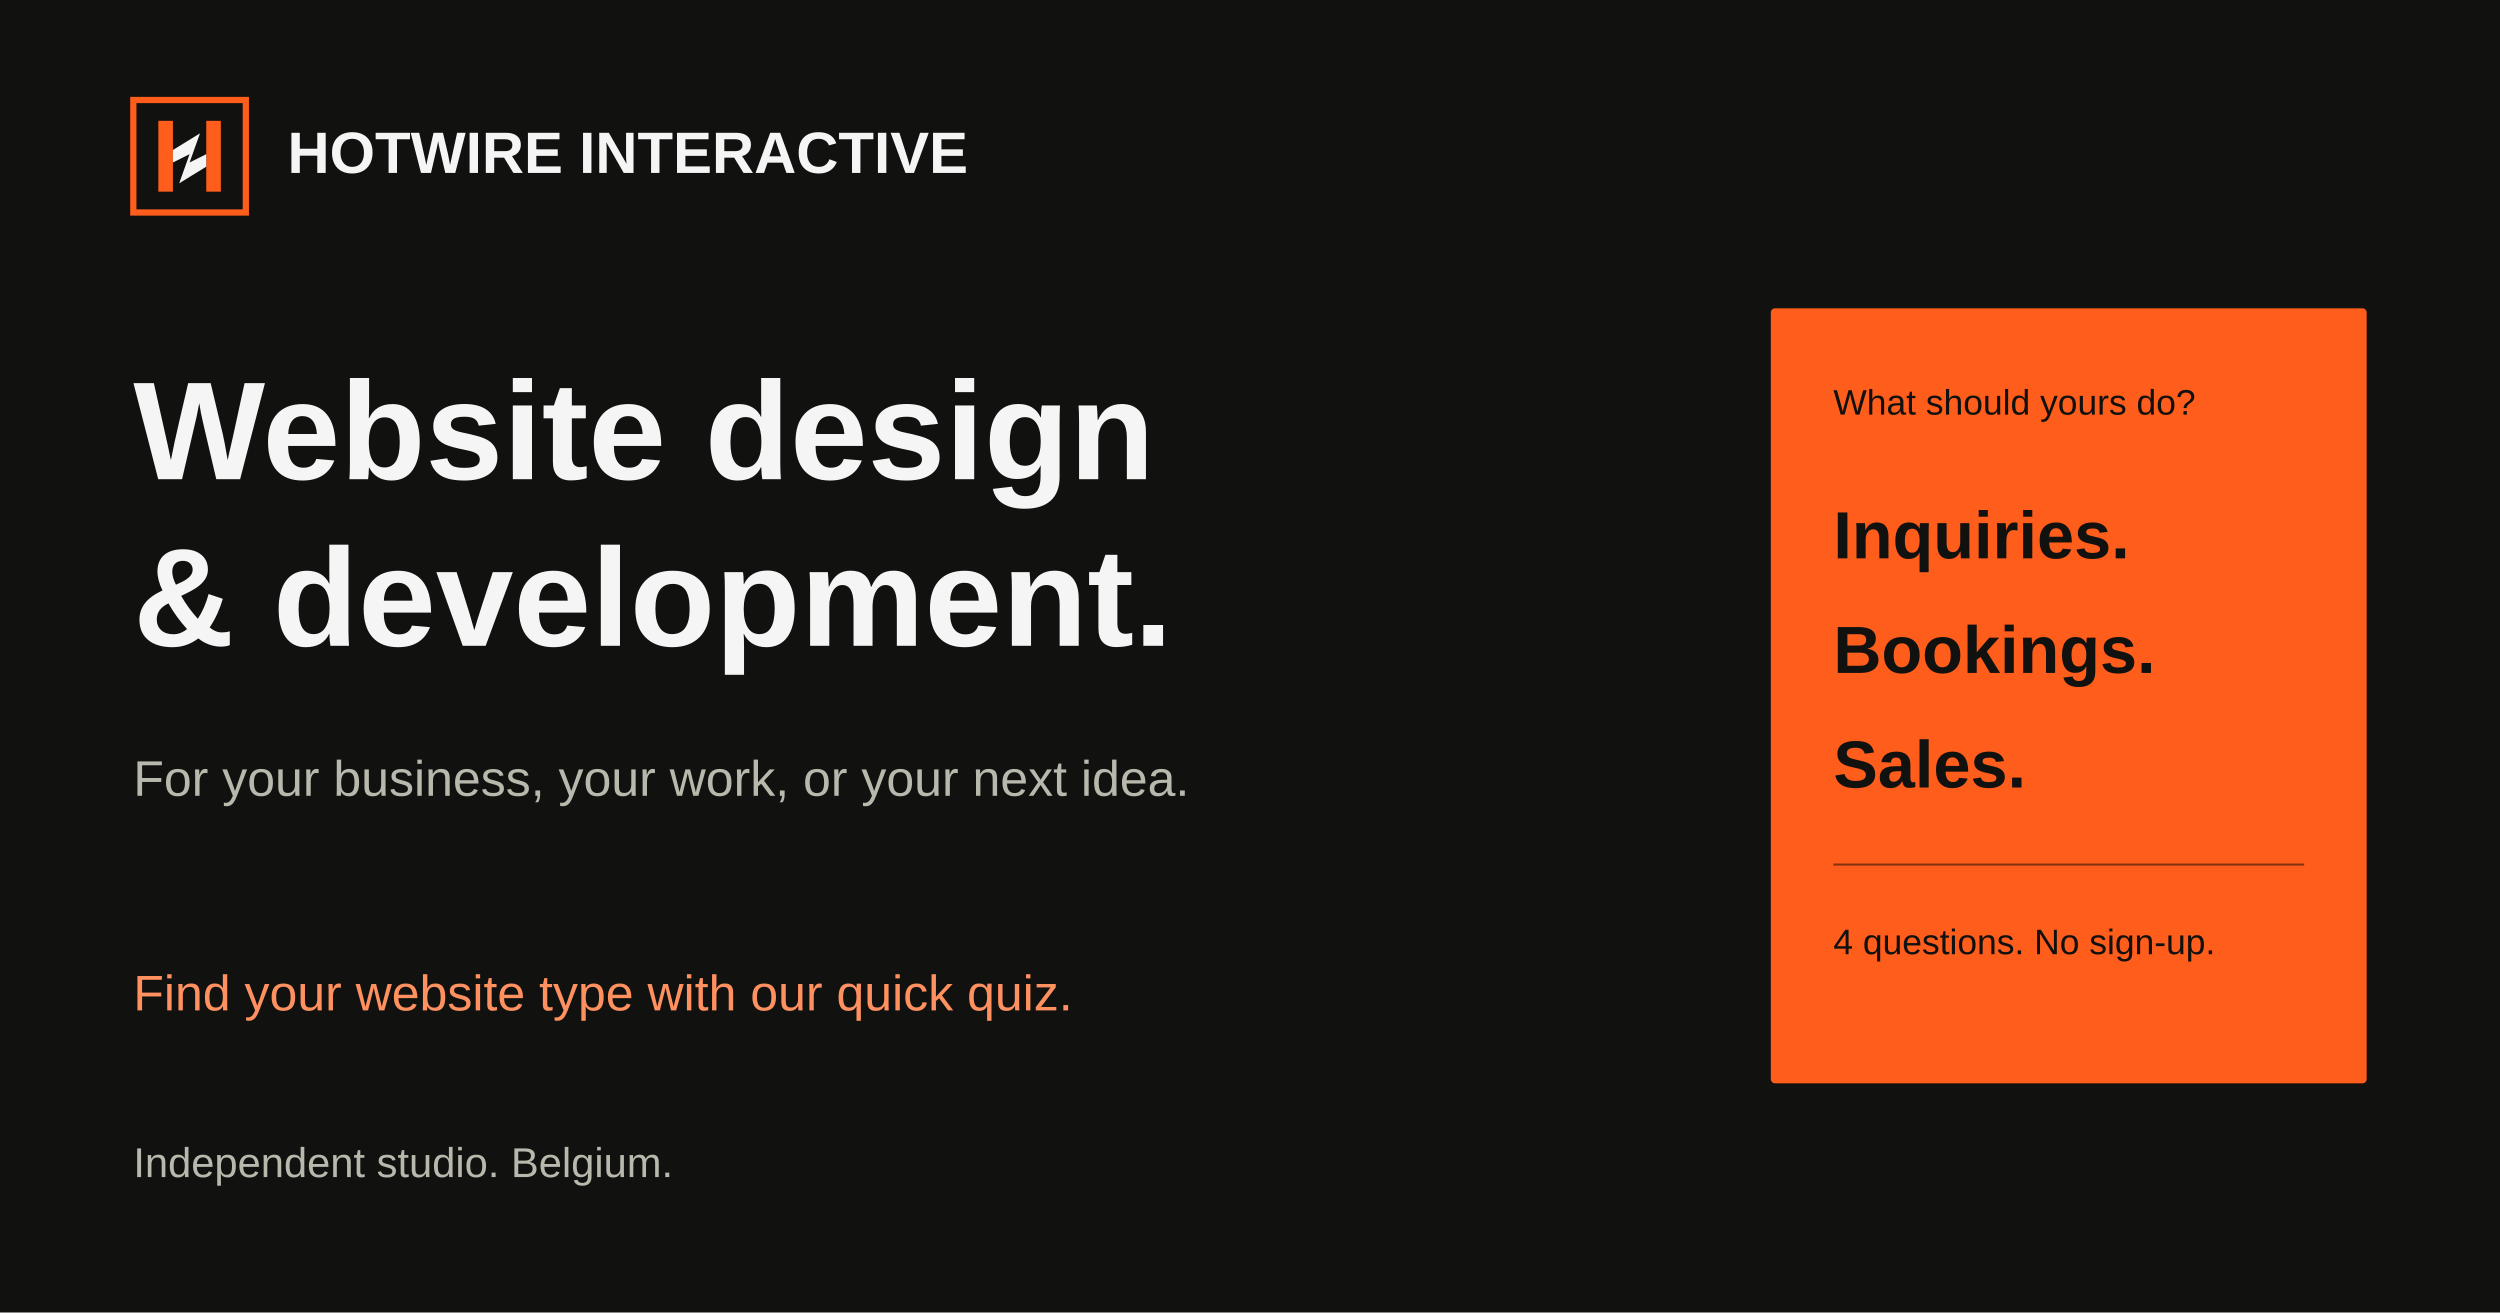
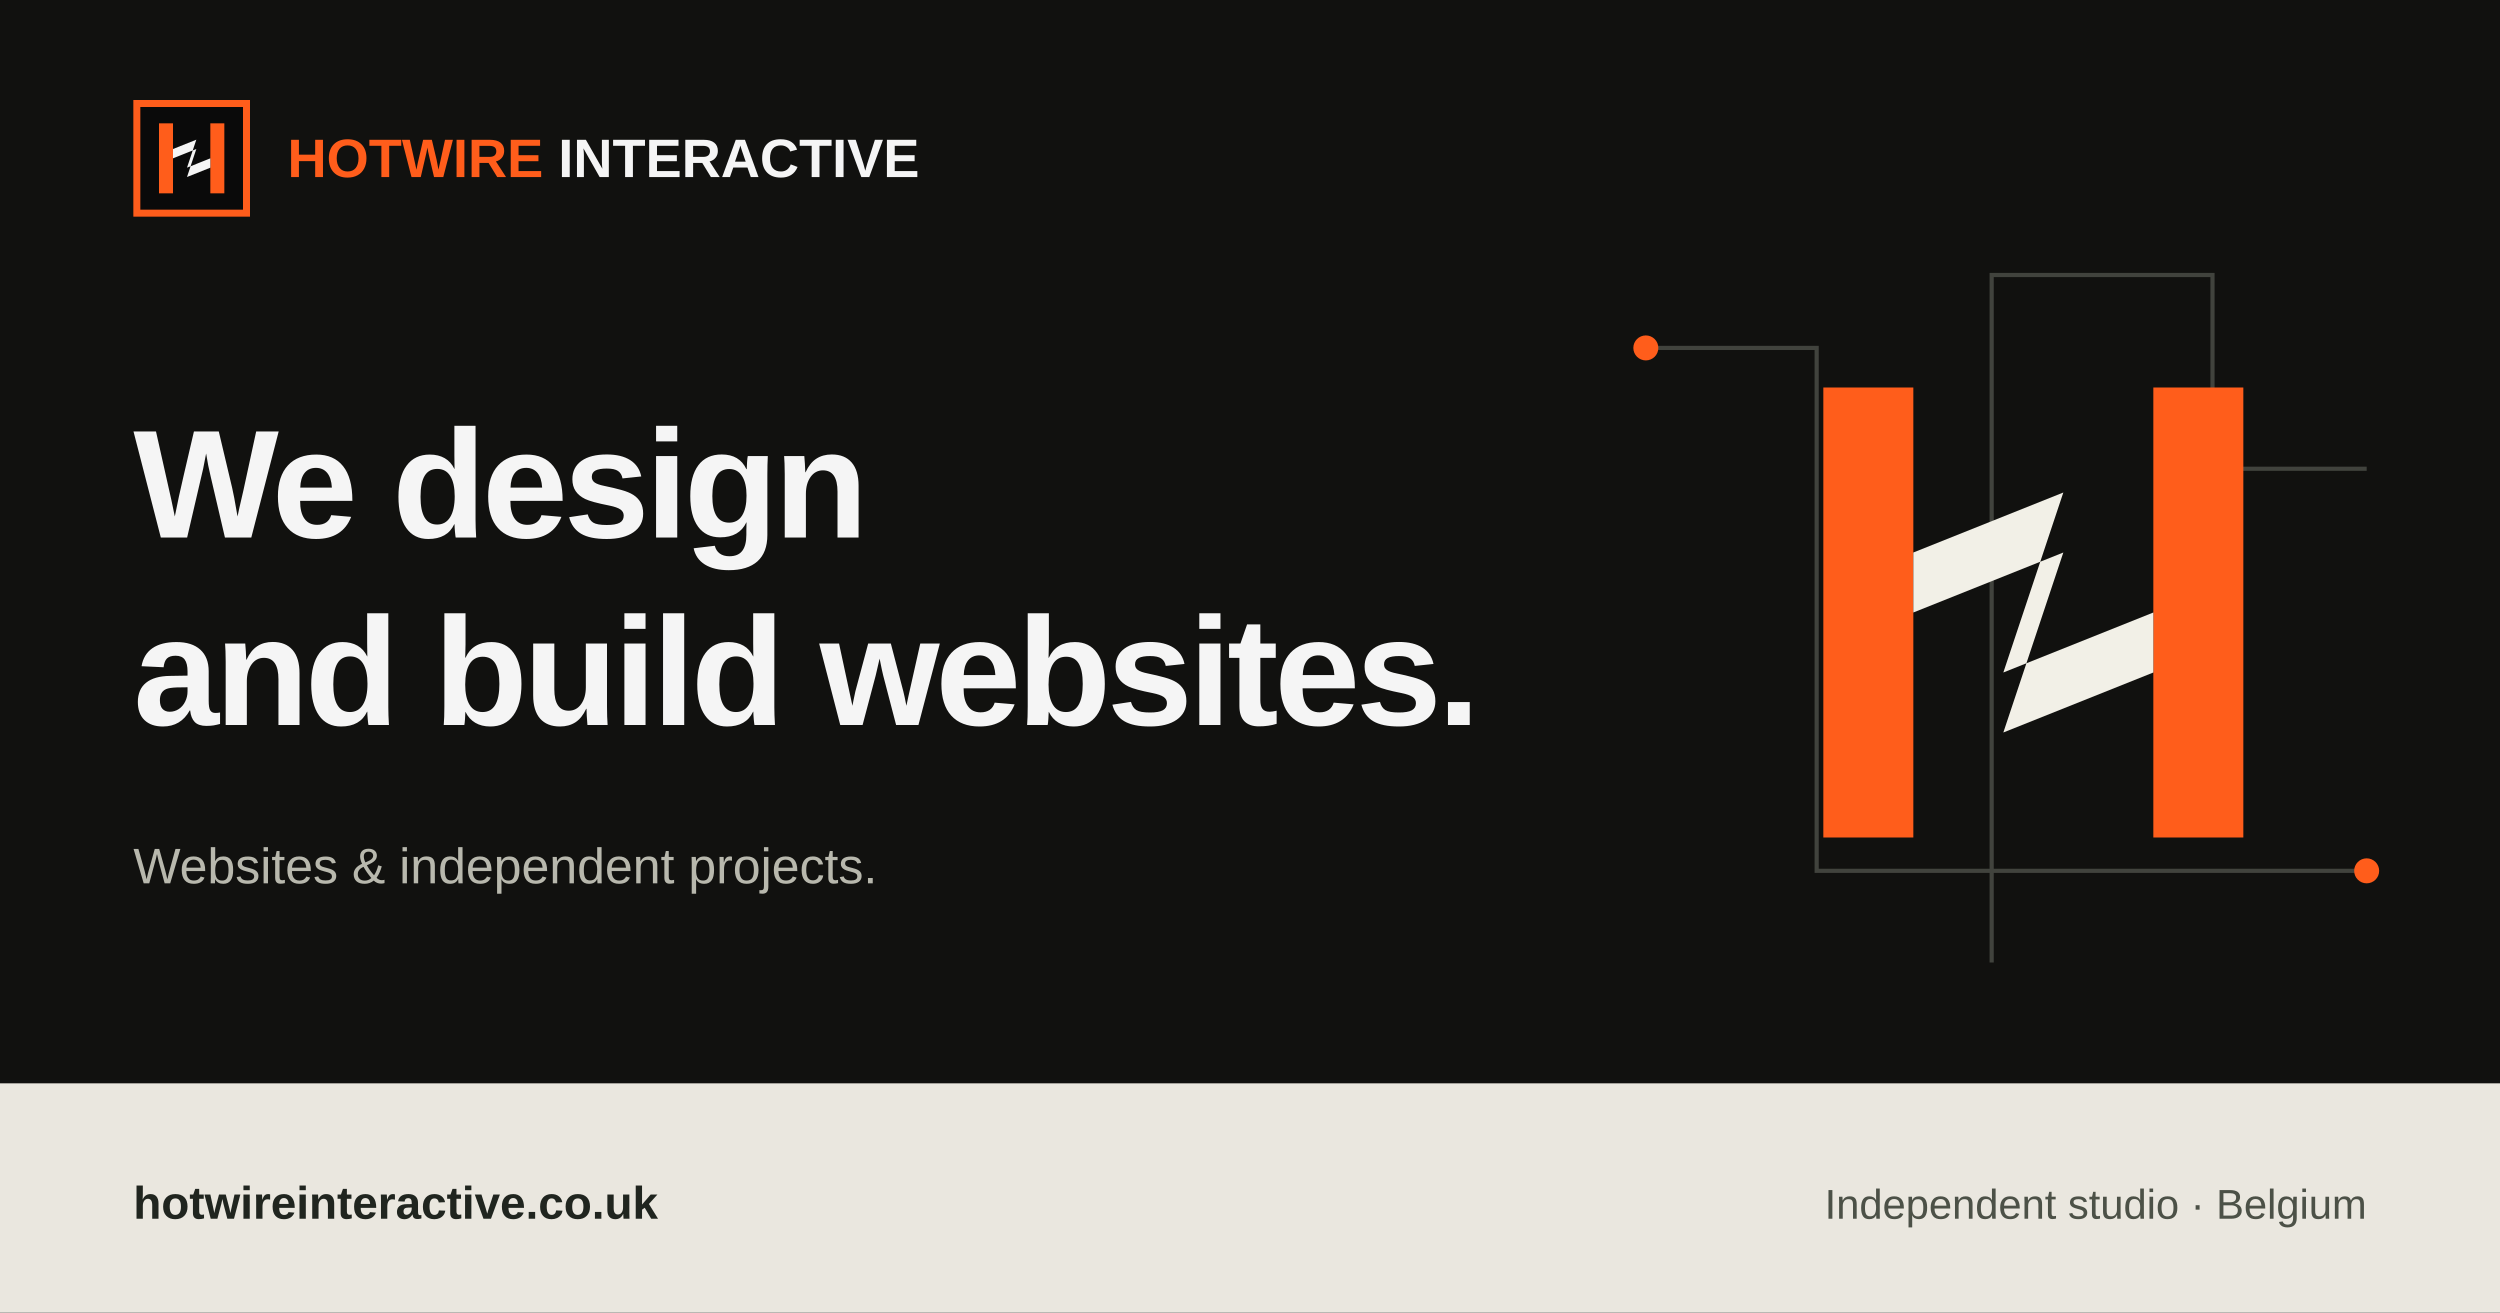
<svg xmlns="http://www.w3.org/2000/svg" width="1200" height="630" viewBox="0 0 1200 630">
  <rect width="1200" height="630" fill="#11110f" />
-   <g transform="translate(64 48)">
-     <rect width="54" height="54" fill="none" stroke="#ff5d1b" stroke-width="3" />
-     <path d="M12 10h7v34h-7zm23 0h7v34h-7z" fill="#ff5d1b" />
-     <path d="m19 24 13-8-5 14 8-4v6l-13 8 5-14-8 4z" fill="#f5f5f5" />
+   <g transform="translate(64 48) scale(0.56)">
+     <rect width="100" height="100" fill="#0a0a0a" />
+     <rect x="3" y="3" width="94" height="94" fill="none" stroke="#ff5d1b" stroke-width="6" />
+     <rect x="22" y="20" width="12" height="60" fill="#ff5d1b" />
+     <rect x="66" y="20" width="12" height="60" fill="#ff5d1b" />
+     <polygon points="34,42 54,34 46,58 66,50 66,58 46,66 54,42 34,50" fill="#f5f5f5" />
  </g>
+   <path d="M790 167h82v251h264M1136 225h-74V132H956v330" fill="none" stroke="#41433d" stroke-width="2" />
+   <circle cx="790" cy="167" r="6" fill="#ff5d1b" />
+   <circle cx="1136" cy="418" r="6" fill="#ff5d1b" />
+   <g transform="translate(796 114) scale(3.6)">
+     <rect x="22" y="20" width="12" height="60" fill="#ff5d1b" />
+     <rect x="66" y="20" width="12" height="60" fill="#ff5d1b" />
+     <polygon points="34,42 54,34 46,58 66,50 66,58 46,66 54,42 34,50" fill="#f2f0e7" />
+   </g>
+   <rect y="520" width="1200" height="110" fill="#eae7df" />
  <g font-family="Arial, sans-serif">
-     <text x="138" y="83" fill="#f5f5f5" font-size="28" font-weight="700">HOTWIRE INTERACTIVE</text>
-     <text x="64" y="230" fill="#f5f5f5" font-size="67" font-weight="700">Website design</text>
-     <text x="64" y="310" fill="#f5f5f5" font-size="67" font-weight="700">&amp; development.</text>
-     <text x="64" y="382" fill="#b8b8ad" font-size="24">For your business, your work, or your next idea.</text>
-     <text x="64" y="485" fill="#ff905f" font-size="24">Find your website type with our quick quiz.</text>
-     <text x="64" y="565" fill="#b8b8ad" font-size="20">Independent studio. Belgium.</text>
-     <rect x="850" y="148" width="286" height="372" rx="2" fill="#ff5d1b" />
-     <text x="880" y="199" fill="#11110f" font-size="17">What should yours do?</text>
-     <text x="880" y="268" fill="#11110f" font-size="32" font-weight="700">Inquiries.</text>
-     <text x="880" y="323" fill="#11110f" font-size="32" font-weight="700">Bookings.</text>
-     <text x="880" y="378" fill="#11110f" font-size="32" font-weight="700">Sales.</text>
-     <path d="M880 415h226" stroke="#87320f" />
-     <text x="880" y="458" fill="#11110f" font-size="17">4 questions. No sign-up.</text>
+     <text x="138" y="85" fill="#f5f5f5" font-size="26" font-weight="700">
+       <tspan fill="#ff5d1b">HOTWIRE</tspan> INTERACTIVE</text>
+     <g fill="#f5f5f5" font-size="74" font-weight="700" letter-spacing="-2">
+       <text x="64" y="258">We design</text>
+       <text x="64" y="348">and build websites.</text>
+     </g>
+     <text x="64" y="424" fill="#b8b8ad" font-size="24">Websites &amp; independent projects.</text>
+     <text x="64" y="585" fill="#20251f" font-size="22" font-weight="700">hotwireinteractive.co.uk</text>
+     <text x="1136" y="585" text-anchor="end" fill="#4c5147" font-size="20">Independent studio · Belgium</text>
  </g>
</svg>
